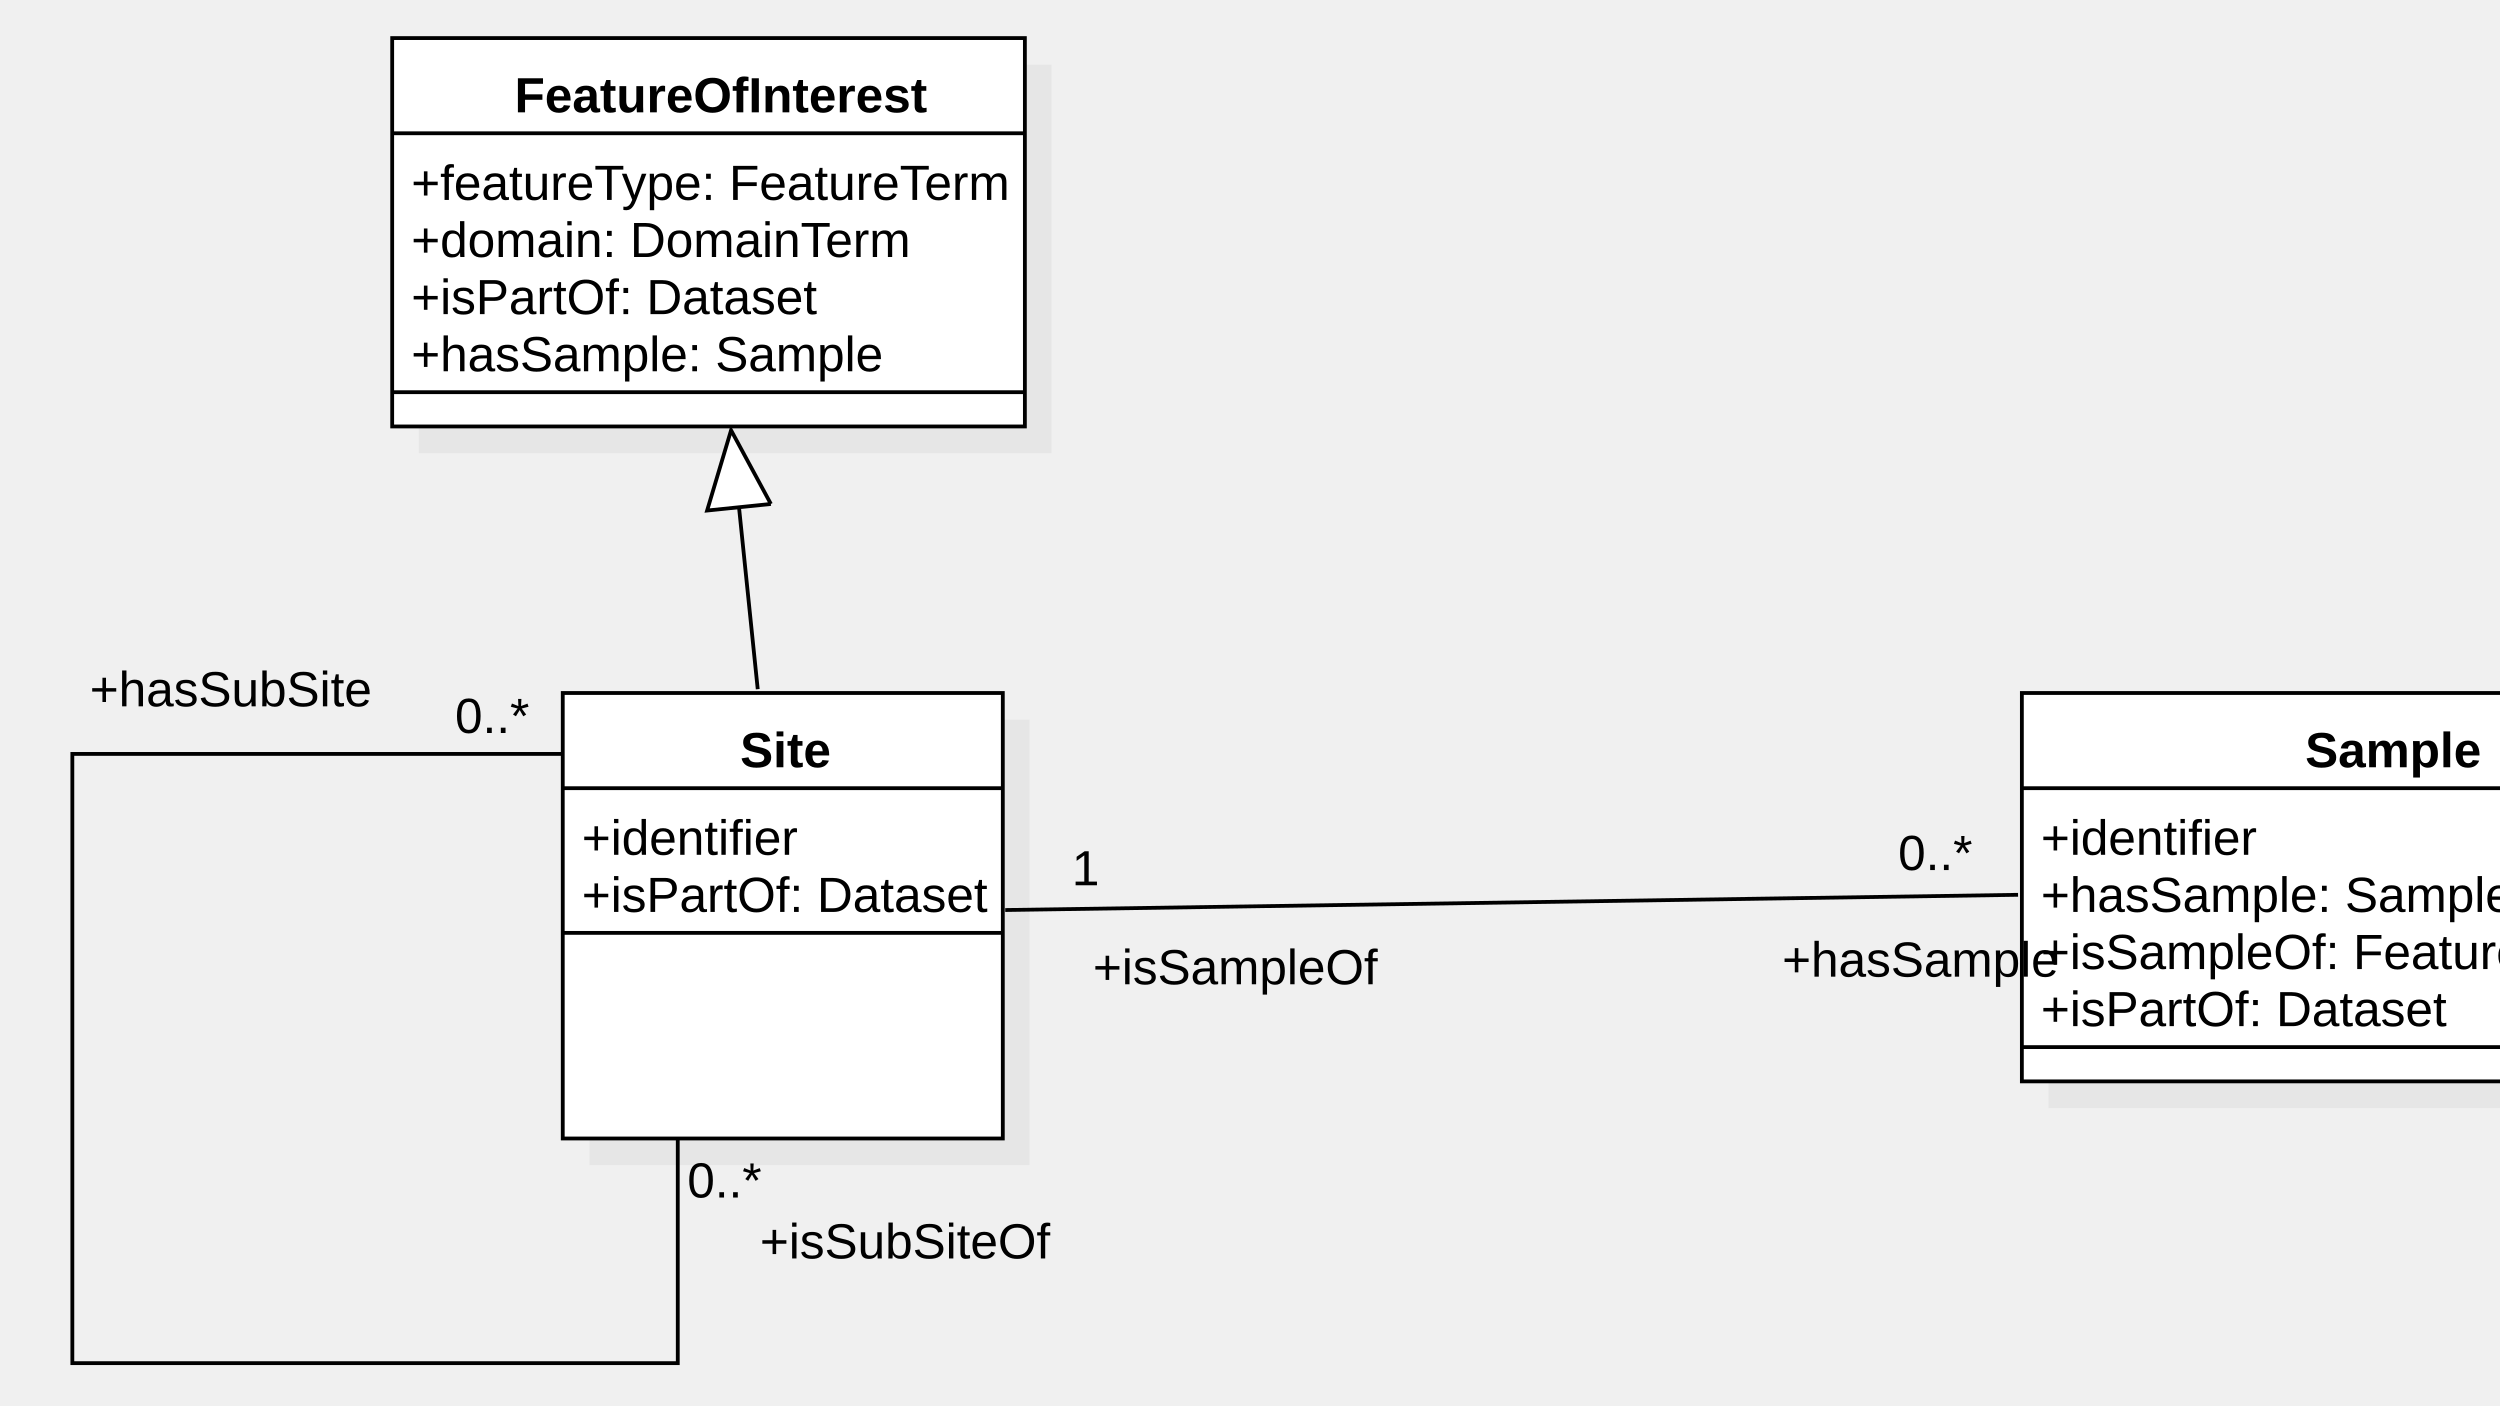
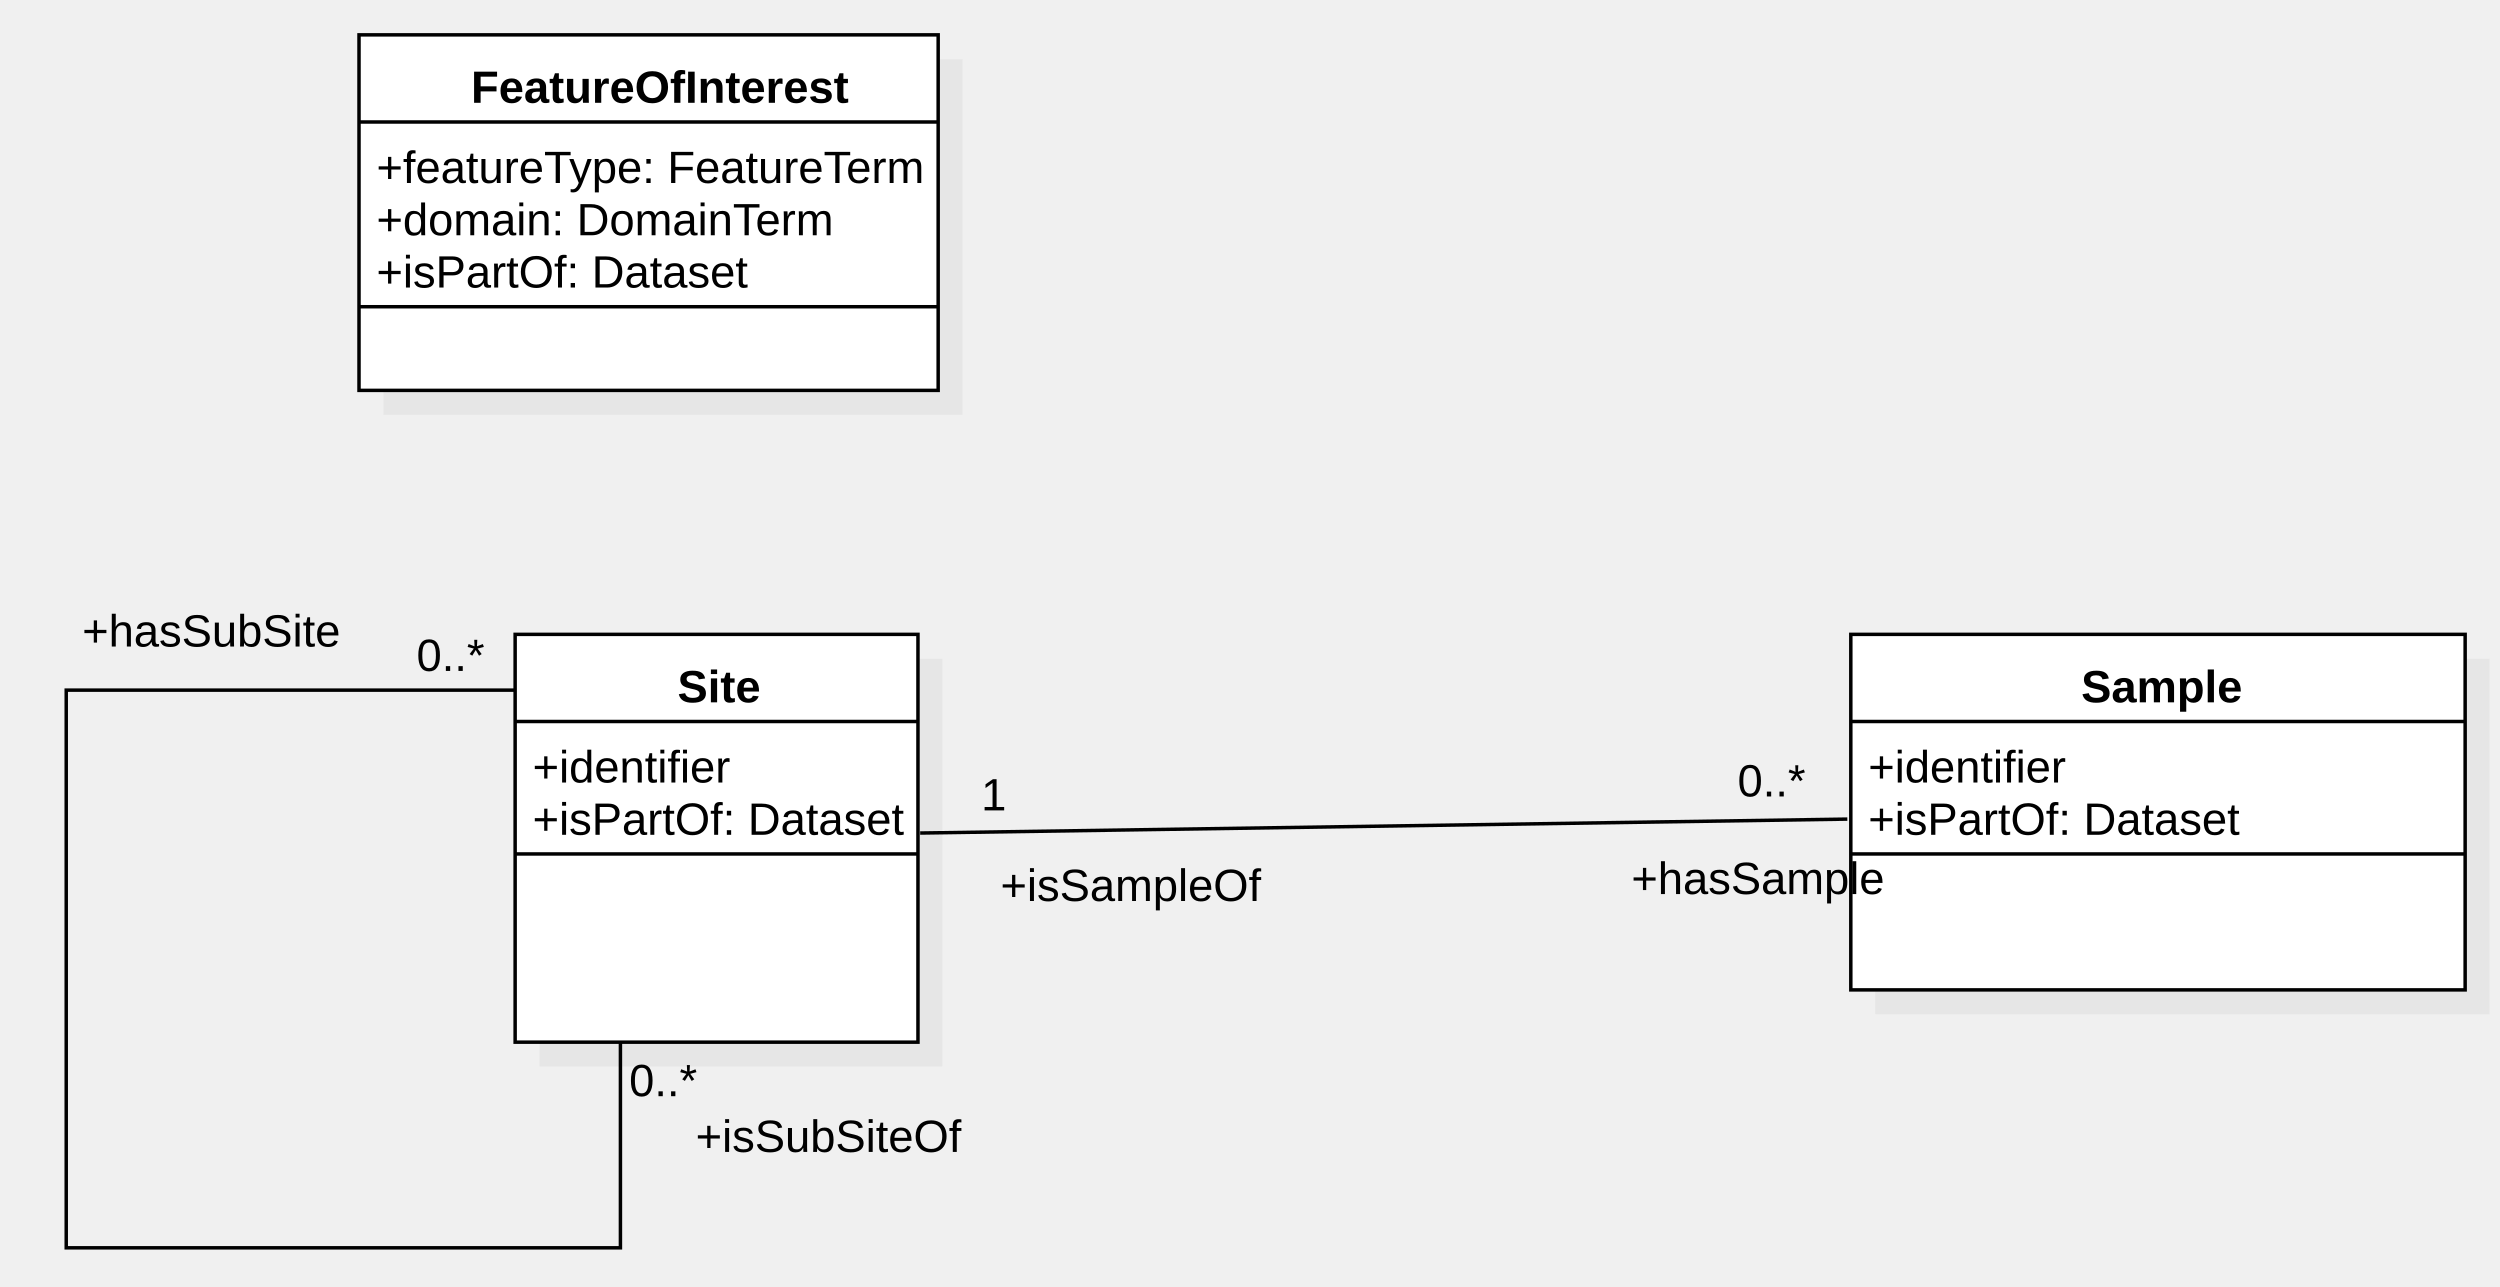
- <svg xmlns="http://www.w3.org/2000/svg" height="369" version="1.1" width="656.571">
+ <svg xmlns="http://www.w3.org/2000/svg" height="369" version="1.1" width="717.254">
  <defs />
  <g>
    <g transform="translate(-733,-546) scale(1,1)">
      <rect fill="#C0C0C0" height="102" opacity="0.2" stroke="none" width="166.162" x="843" y="563" />
    </g>
    <g transform="translate(-733,-546) scale(1,1)">
      <rect fill="#ffffff" height="102" stroke="none" width="166.162" x="836" y="556" />
    </g>
    <g transform="translate(-733,-546) scale(1,1)">
      <path d="M 836 556 L 1002.162 556 L 1002.162 658 L 836 658 L 836 556 Z Z" fill="none" stroke="#000000" stroke-miterlimit="10" />
    </g>
    <g transform="translate(-733,-546) scale(1,1)">
      <path d="M 836 581 L 1002.162 581" fill="none" stroke="#000000" stroke-miterlimit="10" />
    </g>
    <g transform="translate(-733,-546) scale(1,1)">
-       <path d="M 836 649 L 1002.162 649" fill="none" stroke="#000000" stroke-miterlimit="10" />
+       <path d="M 836 634 L 1002.162 634" fill="none" stroke="#000000" stroke-miterlimit="10" />
    </g>
    <g transform="translate(-733,-546) scale(1,1)">
      <g>
        <path fill="none" stroke="none" />
        <text fill="#000000" font-family="Arial" font-size="13px" font-style="normal" font-weight="bold" stroke="none" text-decoration="none" x="868.141" y="575.5">FeatureOfInterest</text>
      </g>
    </g>
    <g transform="translate(-733,-546) scale(1,1)">
      <g>
        <path fill="none" stroke="none" />
        <text fill="#000000" font-family="Arial" font-size="13px" font-style="normal" font-weight="normal" stroke="none" text-decoration="none" x="841" y="598.5">+featureType: FeatureTerm</text>
      </g>
    </g>
    <g transform="translate(-733,-546) scale(1,1)">
      <g>
        <path fill="none" stroke="none" />
        <text fill="#000000" font-family="Arial" font-size="13px" font-style="normal" font-weight="normal" stroke="none" text-decoration="none" x="841" y="613.5">+domain: DomainTerm</text>
      </g>
    </g>
    <g transform="translate(-733,-546) scale(1,1)">
      <g>
        <path fill="none" stroke="none" />
        <text fill="#000000" font-family="Arial" font-size="13px" font-style="normal" font-weight="normal" stroke="none" text-decoration="none" x="841" y="628.5">+isPartOf: Dataset</text>
-       </g>
-     </g>
-     <g transform="translate(-733,-546) scale(1,1)">
-       <g>
-         <path fill="none" stroke="none" />
-         <text fill="#000000" font-family="Arial" font-size="13px" font-style="normal" font-weight="normal" stroke="none" text-decoration="none" x="841" y="643.5">+hasSample: Sample</text>
      </g>
    </g>
    <g transform="translate(-733,-546) scale(1,1)">
      <rect fill="#C0C0C0" height="117" opacity="0.2" stroke="none" width="115.571" x="887.795" y="735" />
    </g>
    <g transform="translate(-733,-546) scale(1,1)">
      <rect fill="#ffffff" height="117" stroke="none" width="115.571" x="880.795" y="728" />
    </g>
    <g transform="translate(-733,-546) scale(1,1)">
      <path d="M 880.795 728 L 996.366 728 L 996.366 845 L 880.795 845 L 880.795 728 Z Z" fill="none" stroke="#000000" stroke-miterlimit="10" />
    </g>
    <g transform="translate(-733,-546) scale(1,1)">
      <path d="M 880.795 753 L 996.366 753" fill="none" stroke="#000000" stroke-miterlimit="10" />
    </g>
    <g transform="translate(-733,-546) scale(1,1)">
      <path d="M 880.795 791 L 996.366 791" fill="none" stroke="#000000" stroke-miterlimit="10" />
    </g>
    <g transform="translate(-733,-546) scale(1,1)">
      <g>
        <path fill="none" stroke="none" />
        <text fill="#000000" font-family="Arial" font-size="13px" font-style="normal" font-weight="bold" stroke="none" text-decoration="none" x="927.38" y="747.5">Site</text>
      </g>
    </g>
    <g transform="translate(-733,-546) scale(1,1)">
      <g>
        <path fill="none" stroke="none" />
        <text fill="#000000" font-family="Arial" font-size="13px" font-style="normal" font-weight="normal" stroke="none" text-decoration="none" x="885.795" y="770.5">+identifier</text>
      </g>
    </g>
    <g transform="translate(-733,-546) scale(1,1)">
      <g>
        <path fill="none" stroke="none" />
        <text fill="#000000" font-family="Arial" font-size="13px" font-style="normal" font-weight="normal" stroke="none" text-decoration="none" x="885.795" y="785.5">+isPartOf: Dataset</text>
      </g>
    </g>
    <g transform="translate(-733,-546) scale(1,1)">
-       <path d="M 932 727 L 925 659" fill="none" stroke="#000000" stroke-miterlimit="10" />
-     </g>
-     <g transform="translate(-733,-546) scale(1,1)">
-       <path d="M 935.456 678.356 L 925 659 L 918.707 680.081" fill="#FFFFFF" stroke="none" />
-     </g>
-     <g transform="translate(-733,-546) scale(1,1)">
-       <path d="M 935.456 678.356 L 925 659 L 918.707 680.081 L 935.456 678.356" fill="none" stroke="#000000" stroke-miterlimit="10" />
-     </g>
-     <g transform="translate(-733,-546) scale(1,1)">
      <path d="M 881 744 L 752 744 L 752 904 L 911 904 L 911 845" fill="none" stroke="#000000" stroke-miterlimit="10" />
    </g>
    <g transform="translate(-733,-546) scale(1,1)">
      <g>
        <path fill="none" stroke="none" />
        <text fill="#000000" font-family="Arial" font-size="13px" font-style="normal" font-weight="normal" stroke="none" text-decoration="none" x="756.576" y="731.5">+hasSubSite</text>
      </g>
    </g>
    <g transform="translate(-733,-546) scale(1,1)">
      <g>
        <path fill="none" stroke="none" />
        <text fill="#000000" font-family="Arial" font-size="13px" font-style="normal" font-weight="normal" stroke="none" text-decoration="none" x="852.5" y="738.5">0..*</text>
      </g>
    </g>
    <g transform="translate(-733,-546) scale(1,1)">
      <g>
        <path fill="none" stroke="none" />
        <text fill="#000000" font-family="Arial" font-size="13px" font-style="normal" font-weight="normal" stroke="none" text-decoration="none" x="932.576" y="876.5">+isSubSiteOf</text>
      </g>
    </g>
    <g transform="translate(-733,-546) scale(1,1)">
      <g>
        <path fill="none" stroke="none" />
        <text fill="#000000" font-family="Arial" font-size="13px" font-style="normal" font-weight="normal" stroke="none" text-decoration="none" x="913.5" y="860.5">0..*</text>
      </g>
    </g>
    <g transform="translate(-733,-546) scale(1,1)">
-       <rect fill="#C0C0C0" height="102" opacity="0.2" stroke="none" width="192.885" x="1271" y="735" />
+       <rect fill="#C0C0C0" height="102" opacity="0.2" stroke="none" width="176.254" x="1271" y="735" />
    </g>
    <g transform="translate(-733,-546) scale(1,1)">
-       <rect fill="#ffffff" height="102" stroke="none" width="192.885" x="1264" y="728" />
+       <rect fill="#ffffff" height="102" stroke="none" width="176.254" x="1264" y="728" />
    </g>
    <g transform="translate(-733,-546) scale(1,1)">
-       <path d="M 1264 728 L 1456.885 728 L 1456.885 830 L 1264 830 L 1264 728 Z Z" fill="none" stroke="#000000" stroke-miterlimit="10" />
+       <path d="M 1264 728 L 1440.254 728 L 1440.254 830 L 1264 830 L 1264 728 Z Z" fill="none" stroke="#000000" stroke-miterlimit="10" />
    </g>
    <g transform="translate(-733,-546) scale(1,1)">
-       <path d="M 1264 753 L 1456.885 753" fill="none" stroke="#000000" stroke-miterlimit="10" />
+       <path d="M 1264 753 L 1440.254 753" fill="none" stroke="#000000" stroke-miterlimit="10" />
    </g>
    <g transform="translate(-733,-546) scale(1,1)">
-       <path d="M 1264 821 L 1456.885 821" fill="none" stroke="#000000" stroke-miterlimit="10" />
+       <path d="M 1264 791 L 1440.254 791" fill="none" stroke="#000000" stroke-miterlimit="10" />
    </g>
    <g transform="translate(-733,-546) scale(1,1)">
      <g>
        <path fill="none" stroke="none" />
-         <text fill="#000000" font-family="Arial" font-size="13px" font-style="normal" font-weight="bold" stroke="none" text-decoration="none" x="1338.404" y="747.5">Sample</text>
+         <text fill="#000000" font-family="Arial" font-size="13px" font-style="normal" font-weight="bold" stroke="none" text-decoration="none" x="1330.088" y="747.5">Sample</text>
      </g>
    </g>
    <g transform="translate(-733,-546) scale(1,1)">
      <g>
        <path fill="none" stroke="none" />
        <text fill="#000000" font-family="Arial" font-size="13px" font-style="normal" font-weight="normal" stroke="none" text-decoration="none" x="1269" y="770.5">+identifier</text>
      </g>
    </g>
    <g transform="translate(-733,-546) scale(1,1)">
      <g>
        <path fill="none" stroke="none" />
-         <text fill="#000000" font-family="Arial" font-size="13px" font-style="normal" font-weight="normal" stroke="none" text-decoration="none" x="1269" y="785.5">+hasSample: Sample</text>
-       </g>
-     </g>
-     <g transform="translate(-733,-546) scale(1,1)">
-       <g>
-         <path fill="none" stroke="none" />
-         <text fill="#000000" font-family="Arial" font-size="13px" font-style="normal" font-weight="normal" stroke="none" text-decoration="none" x="1269" y="800.5">+isSampleOf: FeatureOfInterest</text>
-       </g>
-     </g>
-     <g transform="translate(-733,-546) scale(1,1)">
-       <g>
-         <path fill="none" stroke="none" />
-         <text fill="#000000" font-family="Arial" font-size="13px" font-style="normal" font-weight="normal" stroke="none" text-decoration="none" x="1269" y="815.5">+isPartOf: Dataset</text>
+         <text fill="#000000" font-family="Arial" font-size="13px" font-style="normal" font-weight="normal" stroke="none" text-decoration="none" x="1269" y="785.5">+isPartOf: Dataset</text>
      </g>
    </g>
    <g transform="translate(-733,-546) scale(1,1)">
      <path d="M 1263 781 L 997 785" fill="none" stroke="#000000" stroke-miterlimit="10" />
    </g>
    <g transform="translate(-733,-546) scale(1,1)">
      <g>
        <path fill="none" stroke="none" />
        <text fill="#000000" font-family="Arial" font-size="13px" font-style="normal" font-weight="normal" stroke="none" text-decoration="none" x="1201.036" y="802.5">+hasSample</text>
      </g>
    </g>
    <g transform="translate(-733,-546) scale(1,1)">
      <g>
        <path fill="none" stroke="none" />
        <text fill="#000000" font-family="Arial" font-size="13px" font-style="normal" font-weight="normal" stroke="none" text-decoration="none" x="1231.5" y="774.5">0..*</text>
      </g>
    </g>
    <g transform="translate(-733,-546) scale(1,1)">
      <g>
        <path fill="none" stroke="none" />
        <text fill="#000000" font-family="Arial" font-size="13px" font-style="normal" font-weight="normal" stroke="none" text-decoration="none" x="1020.036" y="804.5">+isSampleOf</text>
      </g>
    </g>
    <g transform="translate(-733,-546) scale(1,1)">
      <g>
        <path fill="none" stroke="none" />
        <text fill="#000000" font-family="Arial" font-size="13px" font-style="normal" font-weight="normal" stroke="none" text-decoration="none" x="1014.5" y="778.5">1</text>
      </g>
    </g>
  </g>
</svg>
